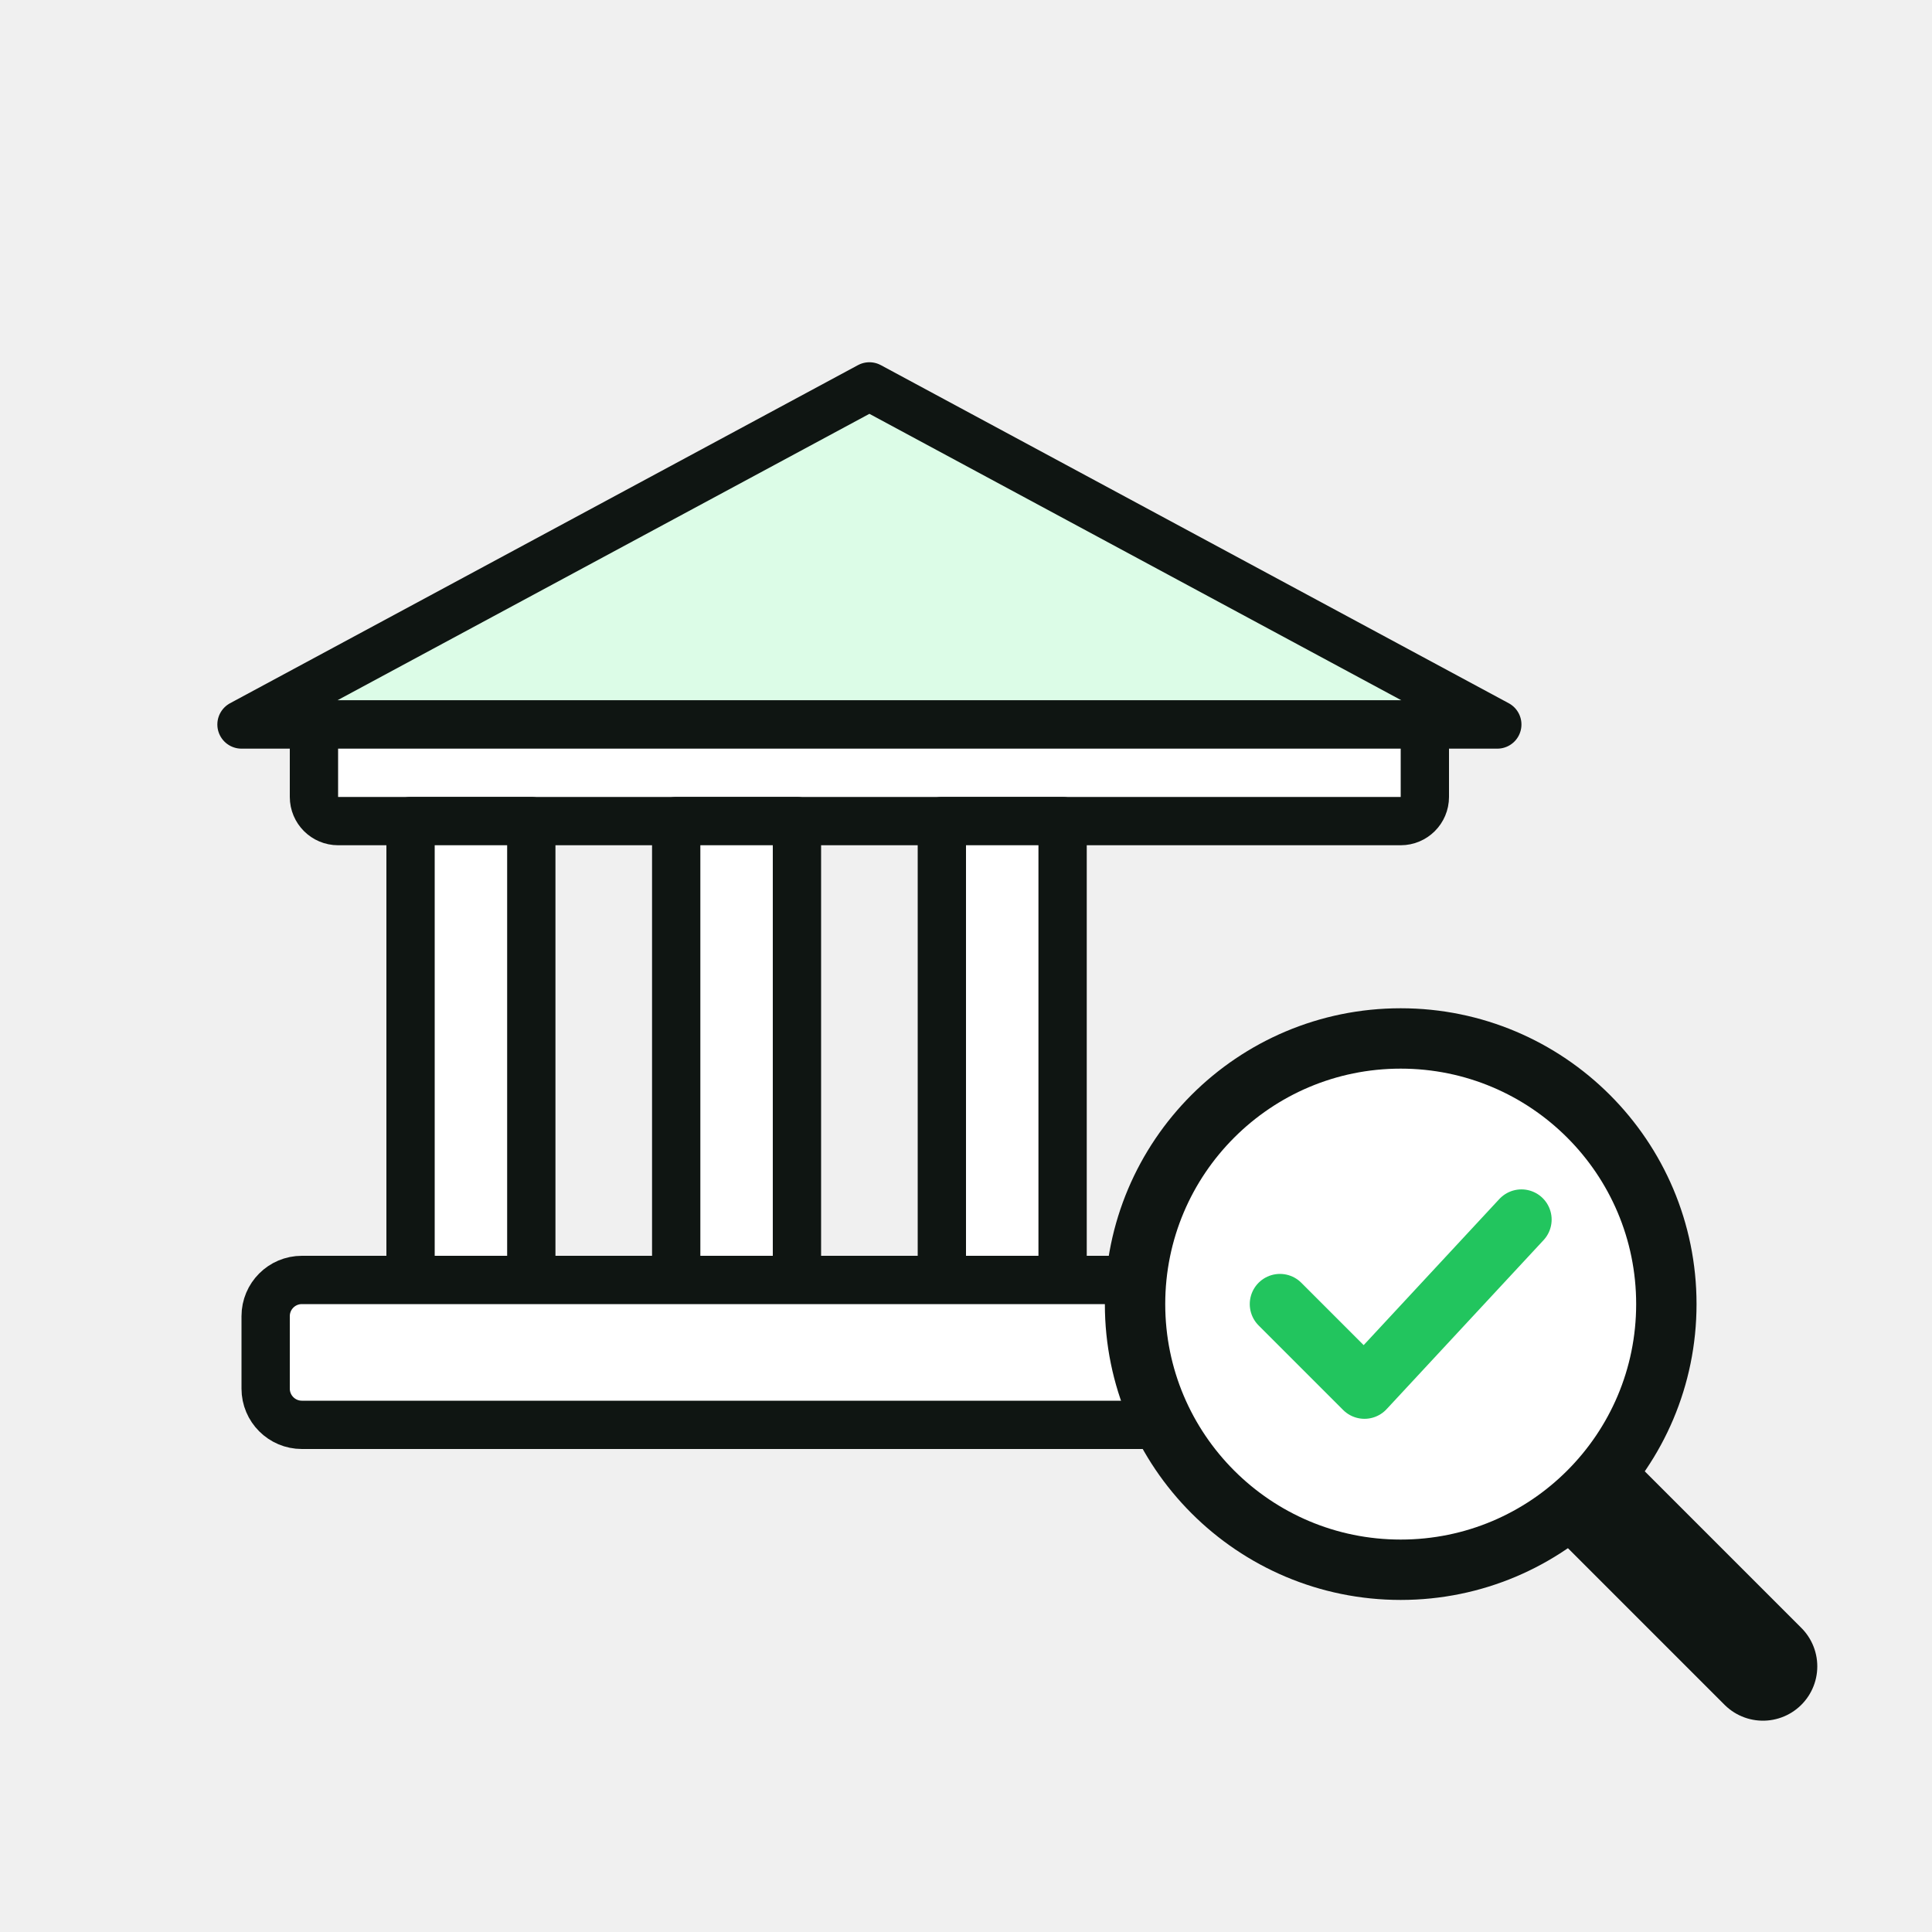
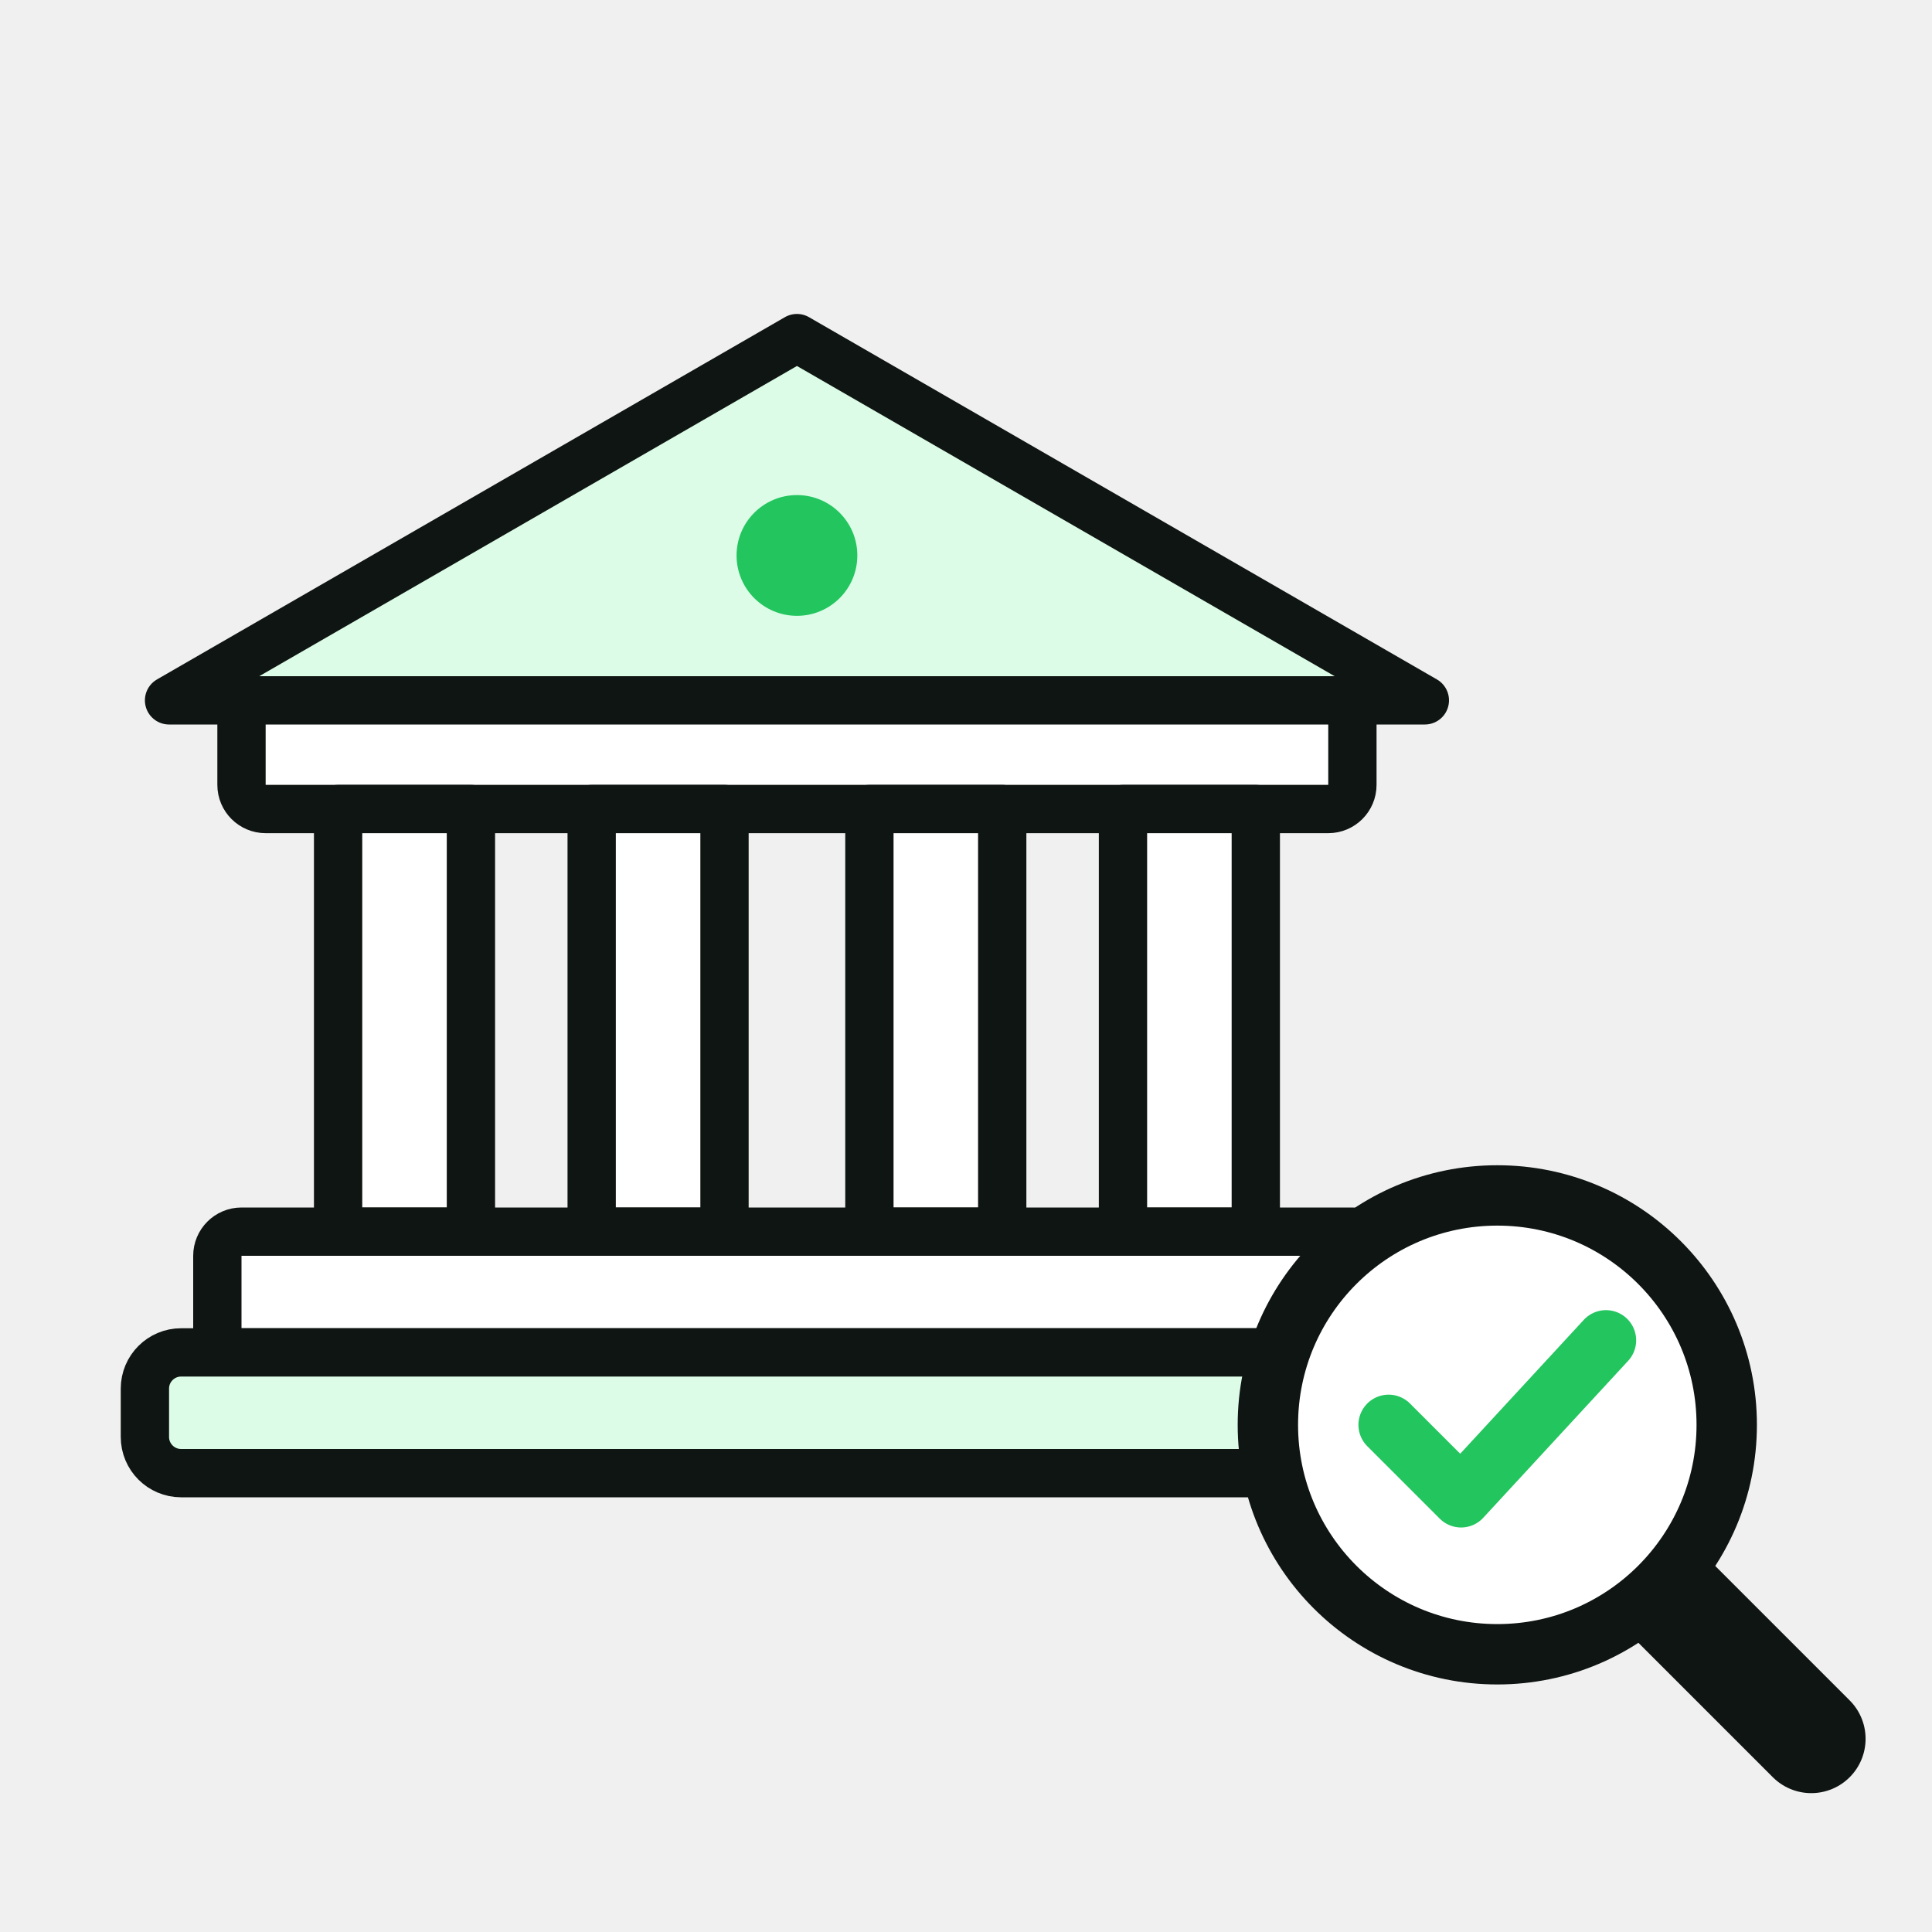
<svg xmlns="http://www.w3.org/2000/svg" viewBox="0 0 160 160" fill="none" stroke="#0F1512" stroke-width="4" stroke-linecap="round" stroke-linejoin="round">
-   <path d="M20 60L72 32l52 28z" fill="#DCFCE7" />
-   <rect x="26" y="60" width="92" height="8" rx="2" fill="#FFFFFF" />
-   <rect x="34" y="68" width="10" height="38" fill="#FFFFFF" />
-   <rect x="56" y="68" width="10" height="38" fill="#FFFFFF" />
-   <rect x="78" y="68" width="10" height="38" fill="#FFFFFF" />
-   <rect x="22" y="106" width="100" height="12" rx="3" fill="#FFFFFF" />
-   <path d="M132 124l14 14" stroke-width="9" />
-   <circle cx="116" cy="108" r="22" fill="#FFFFFF" stroke-width="5" />
-   <path d="M106 108l7 7 13-14" stroke="#22C55E" stroke-width="5" />
+   <path d="M14 58L66 28l52 30z" fill="#DCFCE7" />
+   <circle cx="66" cy="46" r="5" fill="#22C55E" stroke="none" />
+   <rect x="20" y="58" width="92" height="9" rx="2" fill="#FFFFFF" />
+   <rect x="28" y="67" width="11" height="35" fill="#FFFFFF" />
+   <rect x="49" y="67" width="11" height="35" fill="#FFFFFF" />
+   <rect x="72" y="67" width="11" height="35" fill="#FFFFFF" />
+   <rect x="93" y="67" width="11" height="35" fill="#FFFFFF" />
+   <rect x="18" y="102" width="96" height="10" rx="2" fill="#FFFFFF" />
+   <rect x="12" y="112" width="108" height="10" rx="3" fill="#DCFCE7" />
+   <path d="M138 132l12 12" stroke-width="9" />
+   <circle cx="124" cy="118" r="19" fill="#FFFFFF" stroke-width="5" />
+   <path d="M115 118l6 6 12-13" stroke="#22C55E" stroke-width="5" />
</svg>
